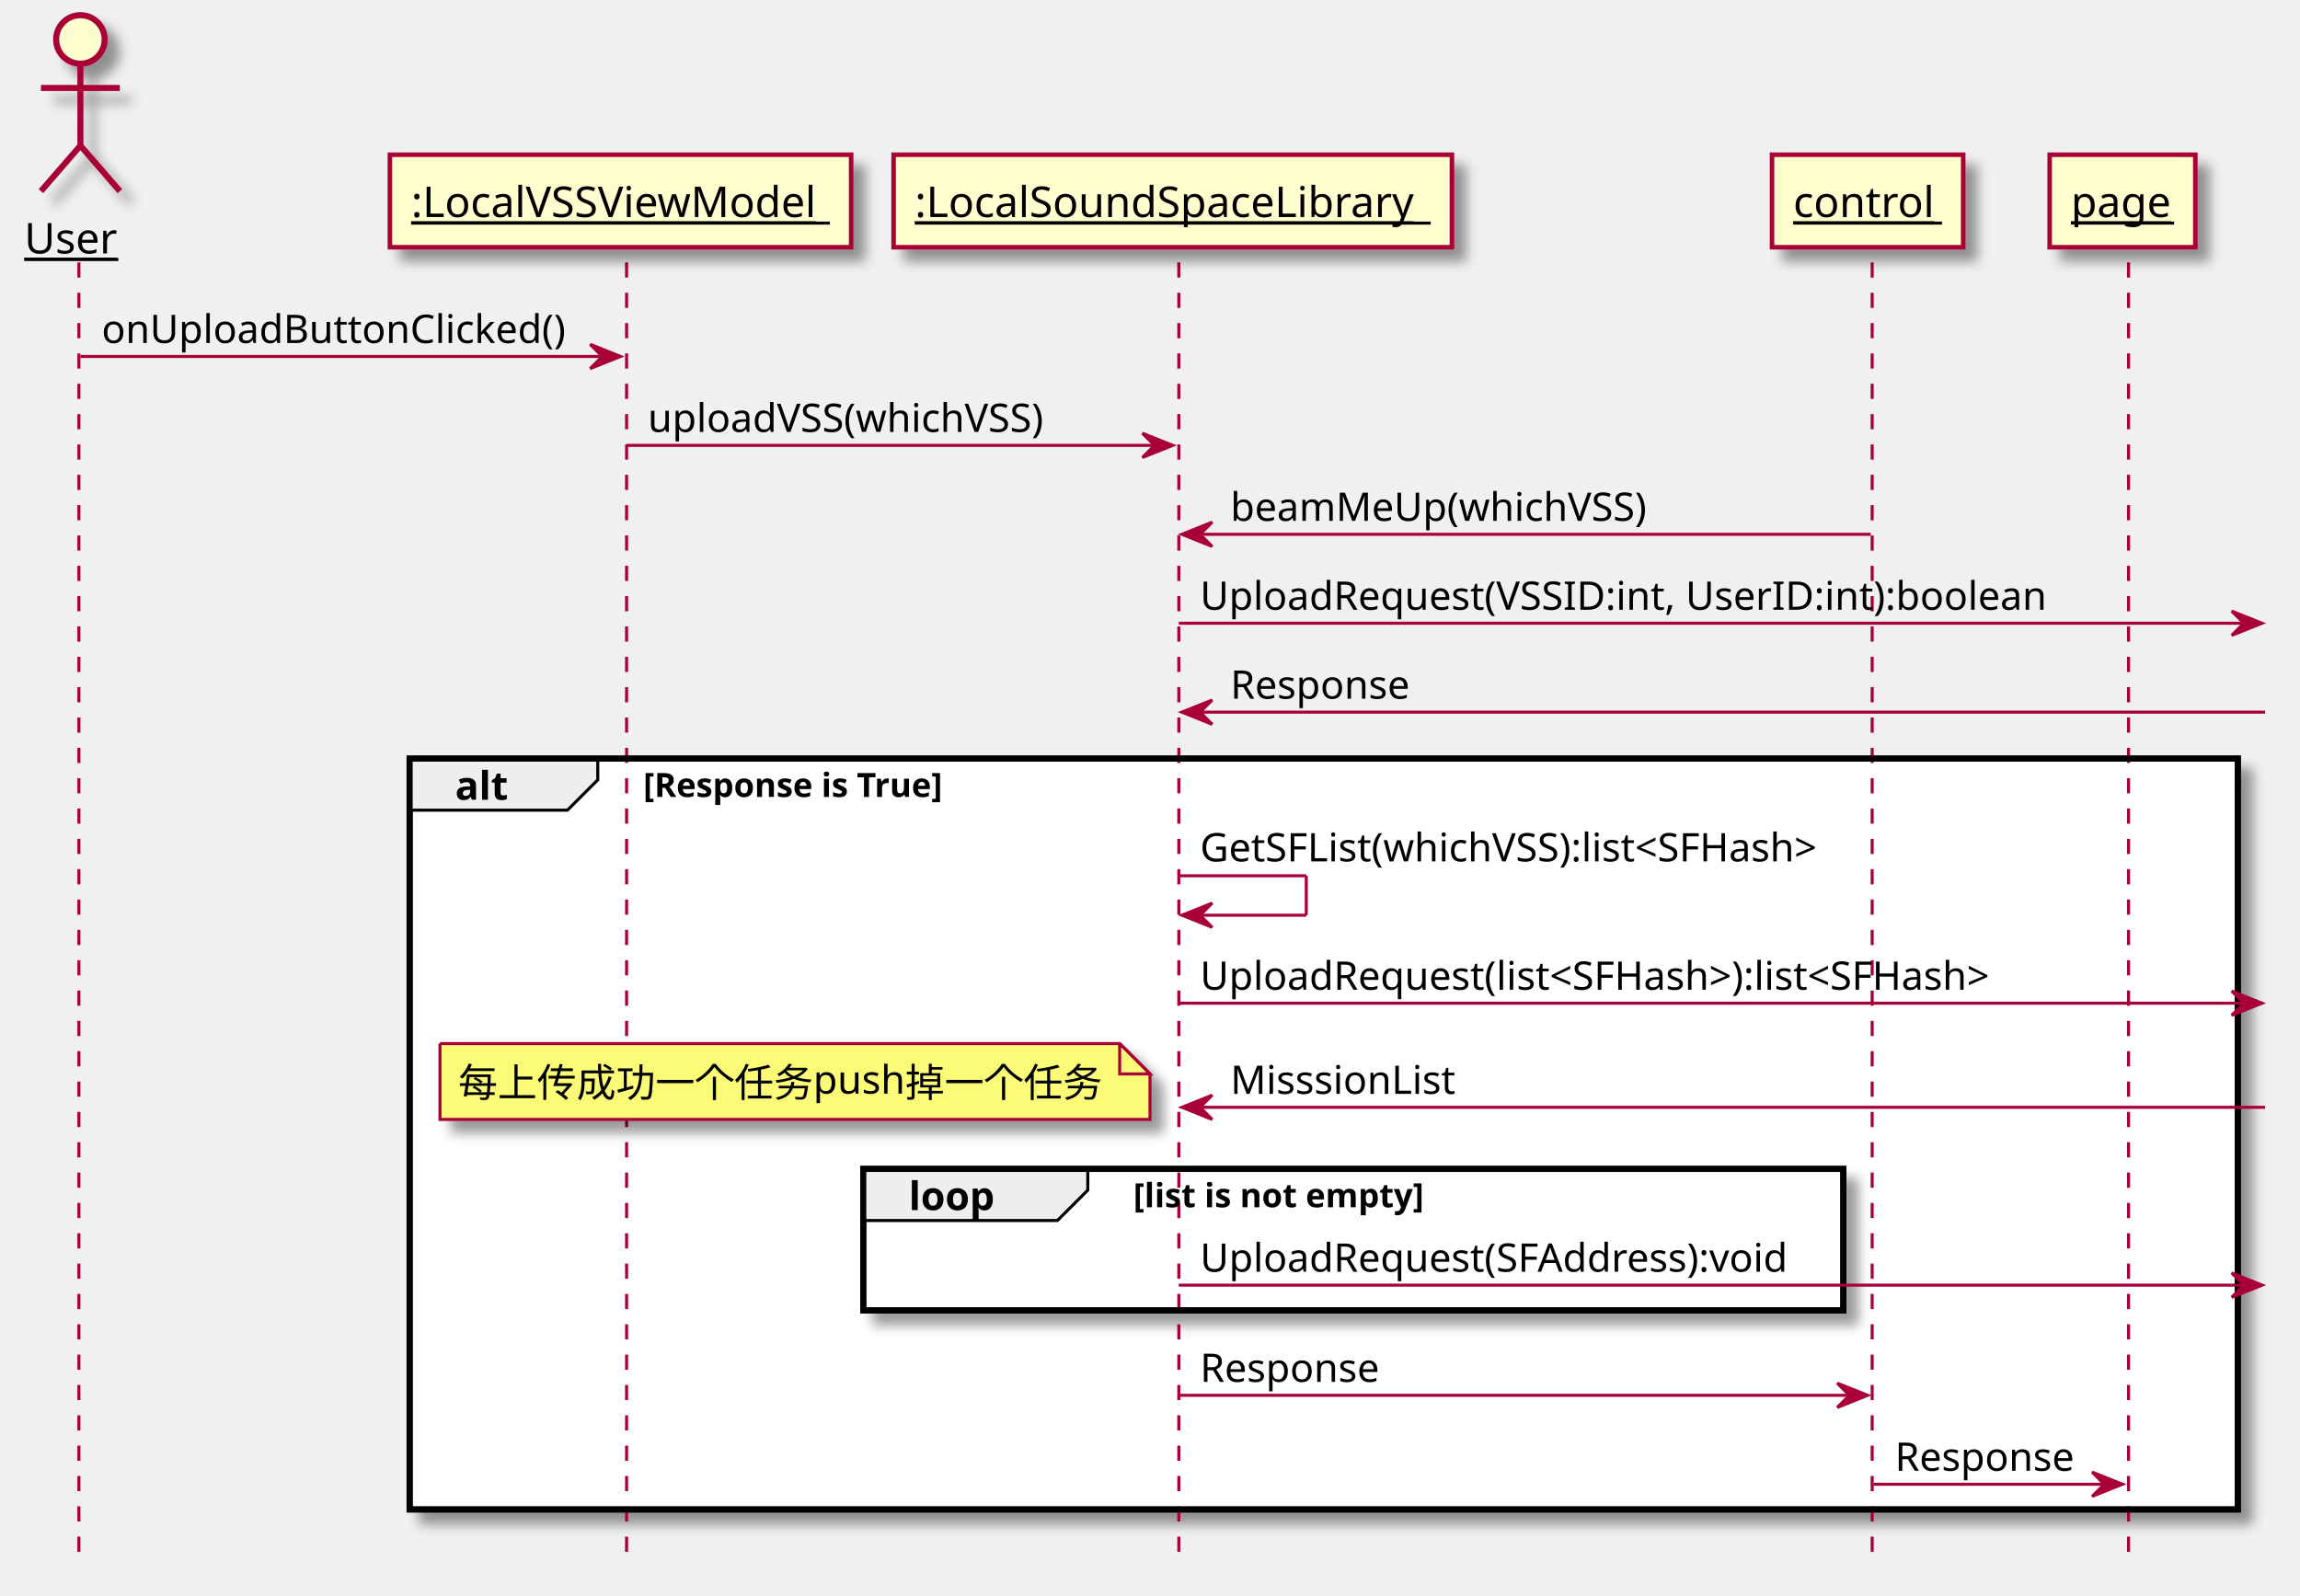
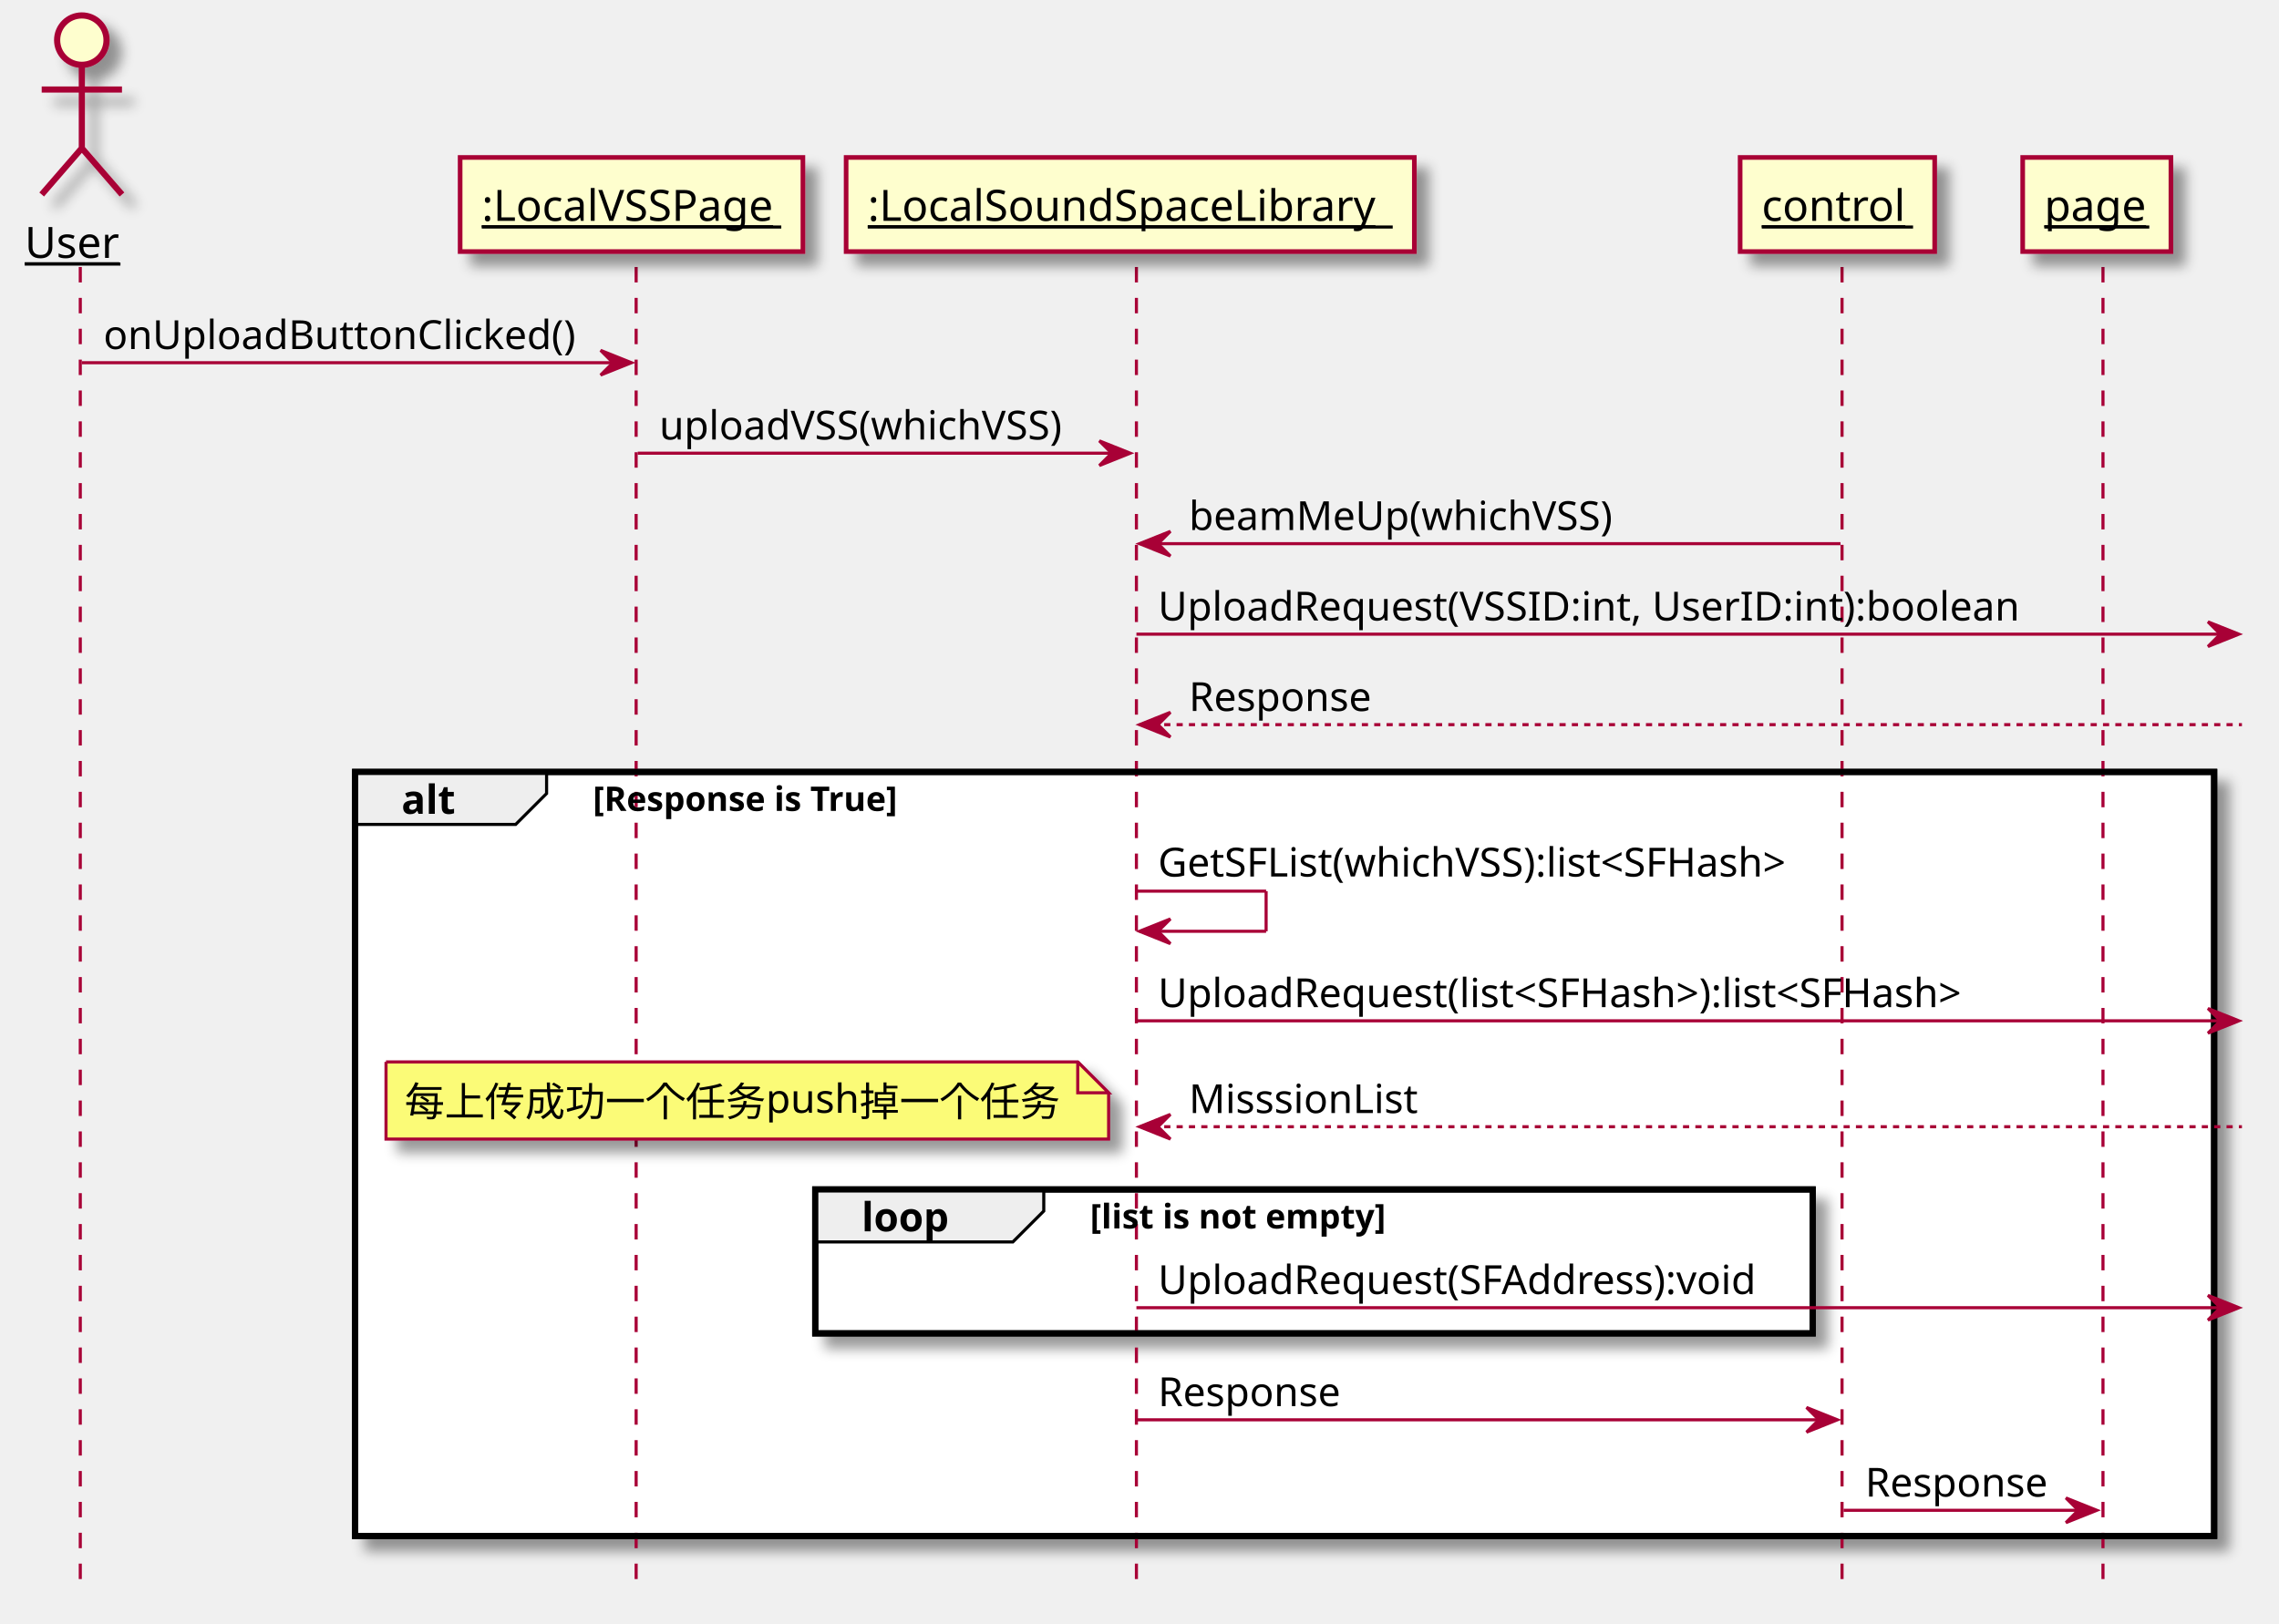
- <svg xmlns="http://www.w3.org/2000/svg" contentScriptType="application/ecmascript" contentStyleType="text/css" height="526px" preserveAspectRatio="none" style="width:758px;height:526px;" version="1.1" viewBox="0 0 758 526" width="758px" zoomAndPan="magnify">
+ <svg xmlns="http://www.w3.org/2000/svg" contentScriptType="application/ecmascript" contentStyleType="text/css" height="526px" preserveAspectRatio="none" style="width:738px;height:526px;" version="1.1" viewBox="0 0 738 526" width="738px" zoomAndPan="magnify">
  <defs>
-     <filter height="300%" id="f1w03ev9q8vfem" width="300%" x="-1" y="-1">
+     <filter height="300%" id="f1u9ps622yxdlr" width="300%" x="-1" y="-1">
      <feGaussianBlur result="blurOut" stdDeviation="2.0" />
      <feColorMatrix in="blurOut" result="blurOut2" type="matrix" values="0 0 0 0 0 0 0 0 0 0 0 0 0 0 0 0 0 0 .4 0" />
      <feOffset dx="4.0" dy="4.0" in="blurOut2" result="blurOut3" />
      <feBlend in="SourceGraphic" in2="blurOut3" mode="normal" />
    </filter>
  </defs>
  <g>
-     <rect fill="#FFFFFF" filter="url(#f1w03ev9q8vfem)" height="247.484" style="stroke: #000000; stroke-width: 2.0;" width="602.5" x="135" y="250.041" />
-     <rect fill="#FFFFFF" filter="url(#f1w03ev9q8vfem)" height="46.621" style="stroke: #000000; stroke-width: 2.0;" width="323" x="284.5" y="385.283" />
+     <rect fill="#FFFFFF" filter="url(#f1u9ps622yxdlr)" height="247.484" style="stroke: #000000; stroke-width: 2.0;" width="602" x="115" y="250.041" />
+     <rect fill="#FFFFFF" filter="url(#f1u9ps622yxdlr)" height="46.621" style="stroke: #000000; stroke-width: 2.0;" width="323" x="264" y="385.283" />
    <line style="stroke: #A80036; stroke-width: 1.0; stroke-dasharray: 5.0,5.0;" x1="26" x2="26" y1="86.488" y2="514.525" />
-     <line style="stroke: #A80036; stroke-width: 1.0; stroke-dasharray: 5.0,5.0;" x1="206.5" x2="206.5" y1="86.488" y2="514.525" />
-     <line style="stroke: #A80036; stroke-width: 1.0; stroke-dasharray: 5.0,5.0;" x1="388.5" x2="388.5" y1="86.488" y2="514.525" />
-     <line style="stroke: #A80036; stroke-width: 1.0; stroke-dasharray: 5.0,5.0;" x1="617" x2="617" y1="86.488" y2="514.525" />
-     <line style="stroke: #A80036; stroke-width: 1.0; stroke-dasharray: 5.0,5.0;" x1="701.5" x2="701.5" y1="86.488" y2="514.525" />
+     <line style="stroke: #A80036; stroke-width: 1.0; stroke-dasharray: 5.0,5.0;" x1="206" x2="206" y1="86.488" y2="514.525" />
+     <line style="stroke: #A80036; stroke-width: 1.0; stroke-dasharray: 5.0,5.0;" x1="368" x2="368" y1="86.488" y2="514.525" />
+     <line style="stroke: #A80036; stroke-width: 1.0; stroke-dasharray: 5.0,5.0;" x1="596.5" x2="596.5" y1="86.488" y2="514.525" />
+     <line style="stroke: #A80036; stroke-width: 1.0; stroke-dasharray: 5.0,5.0;" x1="681" x2="681" y1="86.488" y2="514.525" />
    <text fill="#000000" font-family="sans-serif" font-size="14" lengthAdjust="spacingAndGlyphs" text-decoration="underline" textLength="31" x="8" y="83.535">User</text>
    <line style="stroke: #000000; stroke-width: 1.0;" x1="8" x2="39" y1="85.535" y2="85.535" />
-     <ellipse cx="26.5" cy="13" fill="#FEFECE" filter="url(#f1w03ev9q8vfem)" rx="8" ry="8" style="stroke: #A80036; stroke-width: 2.0;" />
-     <path d="M26.5,21 L26.5,48 M13.5,29 L39.5,29 M26.5,48 L13.5,63 M26.5,48 L39.5,63 " fill="none" filter="url(#f1w03ev9q8vfem)" style="stroke: #A80036; stroke-width: 2.0;" />
-     <rect fill="#FEFECE" filter="url(#f1w03ev9q8vfem)" height="30.488" style="stroke: #A80036; stroke-width: 1.5;" width="152" x="128.5" y="51" />
-     <text fill="#000000" font-family="sans-serif" font-size="14" lengthAdjust="spacingAndGlyphs" text-decoration="underline" textLength="138" x="135.5" y="71.535">:LocalVSSViewModel</text>
-     <line style="stroke: #000000; stroke-width: 1.0;" x1="135.5" x2="273.5" y1="73.535" y2="73.535" />
-     <rect fill="#FEFECE" filter="url(#f1w03ev9q8vfem)" height="30.488" style="stroke: #A80036; stroke-width: 1.5;" width="184" x="294.5" y="51" />
-     <text fill="#000000" font-family="sans-serif" font-size="14" lengthAdjust="spacingAndGlyphs" text-decoration="underline" textLength="170" x="301.5" y="71.535">:LocalSoundSpaceLibrary</text>
-     <line style="stroke: #000000; stroke-width: 1.0;" x1="301.5" x2="471.5" y1="73.535" y2="73.535" />
-     <rect fill="#FEFECE" filter="url(#f1w03ev9q8vfem)" height="30.488" style="stroke: #A80036; stroke-width: 1.5;" width="63" x="584" y="51" />
-     <text fill="#000000" font-family="sans-serif" font-size="14" lengthAdjust="spacingAndGlyphs" text-decoration="underline" textLength="49" x="591" y="71.535">control</text>
-     <line style="stroke: #000000; stroke-width: 1.0;" x1="591" x2="640" y1="73.535" y2="73.535" />
-     <rect fill="#FEFECE" filter="url(#f1w03ev9q8vfem)" height="30.488" style="stroke: #A80036; stroke-width: 1.5;" width="48" x="675.5" y="51" />
-     <text fill="#000000" font-family="sans-serif" font-size="14" lengthAdjust="spacingAndGlyphs" text-decoration="underline" textLength="34" x="682.5" y="71.535">page</text>
-     <line style="stroke: #000000; stroke-width: 1.0;" x1="682.5" x2="716.5" y1="73.535" y2="73.535" />
+     <ellipse cx="26.5" cy="13" fill="#FEFECE" filter="url(#f1u9ps622yxdlr)" rx="8" ry="8" style="stroke: #A80036; stroke-width: 2.0;" />
+     <path d="M26.5,21 L26.5,48 M13.5,29 L39.5,29 M26.5,48 L13.5,63 M26.5,48 L39.5,63 " fill="none" filter="url(#f1u9ps622yxdlr)" style="stroke: #A80036; stroke-width: 2.0;" />
+     <rect fill="#FEFECE" filter="url(#f1u9ps622yxdlr)" height="30.488" style="stroke: #A80036; stroke-width: 1.5;" width="111" x="149" y="51" />
+     <text fill="#000000" font-family="sans-serif" font-size="14" lengthAdjust="spacingAndGlyphs" text-decoration="underline" textLength="97" x="156" y="71.535">:LocalVSSPage</text>
+     <line style="stroke: #000000; stroke-width: 1.0;" x1="156" x2="253" y1="73.535" y2="73.535" />
+     <rect fill="#FEFECE" filter="url(#f1u9ps622yxdlr)" height="30.488" style="stroke: #A80036; stroke-width: 1.5;" width="184" x="274" y="51" />
+     <text fill="#000000" font-family="sans-serif" font-size="14" lengthAdjust="spacingAndGlyphs" text-decoration="underline" textLength="170" x="281" y="71.535">:LocalSoundSpaceLibrary</text>
+     <line style="stroke: #000000; stroke-width: 1.0;" x1="281" x2="451" y1="73.535" y2="73.535" />
+     <rect fill="#FEFECE" filter="url(#f1u9ps622yxdlr)" height="30.488" style="stroke: #A80036; stroke-width: 1.5;" width="63" x="563.5" y="51" />
+     <text fill="#000000" font-family="sans-serif" font-size="14" lengthAdjust="spacingAndGlyphs" text-decoration="underline" textLength="49" x="570.5" y="71.535">control</text>
+     <line style="stroke: #000000; stroke-width: 1.0;" x1="570.5" x2="619.5" y1="73.535" y2="73.535" />
+     <rect fill="#FEFECE" filter="url(#f1u9ps622yxdlr)" height="30.488" style="stroke: #A80036; stroke-width: 1.5;" width="48" x="655" y="51" />
+     <text fill="#000000" font-family="sans-serif" font-size="14" lengthAdjust="spacingAndGlyphs" text-decoration="underline" textLength="34" x="662" y="71.535">page</text>
+     <line style="stroke: #000000; stroke-width: 1.0;" x1="662" x2="696" y1="73.535" y2="73.535" />
    <polygon fill="#A80036" points="194.5,113.488,204.5,117.488,194.5,121.488,198.5,117.488" style="stroke: #A80036; stroke-width: 1.0;" />
    <line style="stroke: #A80036; stroke-width: 1.0;" x1="26.5" x2="200.5" y1="117.488" y2="117.488" />
    <text fill="#000000" font-family="sans-serif" font-size="13" lengthAdjust="spacingAndGlyphs" textLength="156" x="33.5" y="113.057">onUploadButtonClicked()</text>
-     <polygon fill="#A80036" points="376.5,142.799,386.5,146.799,376.5,150.799,380.5,146.799" style="stroke: #A80036; stroke-width: 1.0;" />
-     <line style="stroke: #A80036; stroke-width: 1.0;" x1="206.5" x2="382.5" y1="146.799" y2="146.799" />
+     <polygon fill="#A80036" points="356,142.799,366,146.799,356,150.799,360,146.799" style="stroke: #A80036; stroke-width: 1.0;" />
+     <line style="stroke: #A80036; stroke-width: 1.0;" x1="206.5" x2="362" y1="146.799" y2="146.799" />
    <text fill="#000000" font-family="sans-serif" font-size="13" lengthAdjust="spacingAndGlyphs" textLength="132" x="213.5" y="142.367">uploadVSS(whichVSS)</text>
-     <polygon fill="#A80036" points="399.5,172.109,389.5,176.109,399.5,180.109,395.5,176.109" style="stroke: #A80036; stroke-width: 1.0;" />
-     <line style="stroke: #A80036; stroke-width: 1.0;" x1="393.5" x2="616.5" y1="176.109" y2="176.109" />
-     <text fill="#000000" font-family="sans-serif" font-size="13" lengthAdjust="spacingAndGlyphs" textLength="136" x="405.5" y="171.678">beamMeUp(whichVSS)</text>
-     <polygon fill="#A80036" points="735.5,201.42,745.5,205.42,735.5,209.42,739.5,205.42" style="stroke: #A80036; stroke-width: 1.0;" />
-     <line style="stroke: #A80036; stroke-width: 1.0;" x1="388.5" x2="741.5" y1="205.42" y2="205.42" />
-     <text fill="#000000" font-family="sans-serif" font-size="13" lengthAdjust="spacingAndGlyphs" textLength="284" x="395.5" y="200.988">UploadRequest(VSSID:int, UserID:int):boolean</text>
-     <polygon fill="#A80036" points="399.5,230.731,389.5,234.731,399.5,238.731,395.5,234.731" style="stroke: #A80036; stroke-width: 1.0;" />
-     <line style="stroke: #A80036; stroke-width: 1.0;" x1="393.5" x2="746.5" y1="234.731" y2="234.731" />
-     <text fill="#000000" font-family="sans-serif" font-size="13" lengthAdjust="spacingAndGlyphs" textLength="60" x="405.5" y="230.299">Response</text>
-     <path d="M135,250.041 L197,250.041 L197,257.041 L187,267.041 L135,267.041 L135,250.041 " fill="#EEEEEE" style="stroke: #000000; stroke-width: 1.0;" />
-     <rect fill="none" height="247.484" style="stroke: #000000; stroke-width: 2.0;" width="602.5" x="135" y="250.041" />
-     <text fill="#000000" font-family="sans-serif" font-size="13" font-weight="bold" lengthAdjust="spacingAndGlyphs" textLength="17" x="150" y="263.609">alt</text>
-     <text fill="#000000" font-family="sans-serif" font-size="11" font-weight="bold" lengthAdjust="spacingAndGlyphs" textLength="105" x="212" y="262.676">[Response is True]</text>
-     <line style="stroke: #A80036; stroke-width: 1.0;" x1="388.5" x2="430.5" y1="288.662" y2="288.662" />
-     <line style="stroke: #A80036; stroke-width: 1.0;" x1="430.5" x2="430.5" y1="288.662" y2="301.662" />
-     <line style="stroke: #A80036; stroke-width: 1.0;" x1="389.5" x2="430.5" y1="301.662" y2="301.662" />
-     <polygon fill="#A80036" points="399.5,297.662,389.5,301.662,399.5,305.662,395.5,301.662" style="stroke: #A80036; stroke-width: 1.0;" />
-     <text fill="#000000" font-family="sans-serif" font-size="13" lengthAdjust="spacingAndGlyphs" textLength="215" x="395.5" y="283.92">GetSFList(whichVSS):list&lt;SFHash&gt;</text>
-     <polygon fill="#A80036" points="735.5,326.662,745.5,330.662,735.5,334.662,739.5,330.662" style="stroke: #A80036; stroke-width: 1.0;" />
-     <line style="stroke: #A80036; stroke-width: 1.0;" x1="388.5" x2="741.5" y1="330.662" y2="330.662" />
-     <text fill="#000000" font-family="sans-serif" font-size="13" lengthAdjust="spacingAndGlyphs" textLength="278" x="395.5" y="326.231">UploadRequest(list&lt;SFHash&gt;):list&lt;SFHash&gt;</text>
-     <polygon fill="#A80036" points="399.5,360.973,389.5,364.973,399.5,368.973,395.5,364.973" style="stroke: #A80036; stroke-width: 1.0;" />
-     <line style="stroke: #A80036; stroke-width: 1.0;" x1="393.5" x2="746.5" y1="364.973" y2="364.973" />
-     <text fill="#000000" font-family="sans-serif" font-size="13" lengthAdjust="spacingAndGlyphs" textLength="79" x="405.5" y="360.541">MisssionList</text>
-     <path d="M145,343.973 L145,368.973 L379,368.973 L379,353.973 L369,343.973 L145,343.973 " fill="#FBFB77" filter="url(#f1w03ev9q8vfem)" style="stroke: #A80036; stroke-width: 1.0;" />
-     <path d="M369,343.973 L369,353.973 L379,353.973 L369,343.973 " fill="#FBFB77" style="stroke: #A80036; stroke-width: 1.0;" />
-     <text fill="#000000" font-family="sans-serif" font-size="13" lengthAdjust="spacingAndGlyphs" textLength="213" x="151" y="361.541">每上传成功一个任务push掉一个任务</text>
-     <path d="M284.5,385.283 L358.5,385.283 L358.5,392.283 L348.5,402.283 L284.5,402.283 L284.5,385.283 " fill="#EEEEEE" style="stroke: #000000; stroke-width: 1.0;" />
-     <rect fill="none" height="46.621" style="stroke: #000000; stroke-width: 2.0;" width="323" x="284.5" y="385.283" />
-     <text fill="#000000" font-family="sans-serif" font-size="13" font-weight="bold" lengthAdjust="spacingAndGlyphs" textLength="29" x="299.5" y="398.852">loop</text>
-     <text fill="#000000" font-family="sans-serif" font-size="11" font-weight="bold" lengthAdjust="spacingAndGlyphs" textLength="100" x="373.5" y="397.918">[list is not empty]</text>
-     <polygon fill="#A80036" points="735.5,419.594,745.5,423.594,735.5,427.594,739.5,423.594" style="stroke: #A80036; stroke-width: 1.0;" />
-     <line style="stroke: #A80036; stroke-width: 1.0;" x1="388.5" x2="741.5" y1="423.594" y2="423.594" />
-     <text fill="#000000" font-family="sans-serif" font-size="13" lengthAdjust="spacingAndGlyphs" textLength="198" x="395.5" y="419.162">UploadRequest(SFAddress):void</text>
-     <polygon fill="#A80036" points="605.5,455.904,615.5,459.904,605.5,463.904,609.5,459.904" style="stroke: #A80036; stroke-width: 1.0;" />
-     <line style="stroke: #A80036; stroke-width: 1.0;" x1="388.5" x2="611.5" y1="459.904" y2="459.904" />
-     <text fill="#000000" font-family="sans-serif" font-size="13" lengthAdjust="spacingAndGlyphs" textLength="60" x="395.5" y="455.473">Response</text>
-     <polygon fill="#A80036" points="689.5,485.215,699.5,489.215,689.5,493.215,693.5,489.215" style="stroke: #A80036; stroke-width: 1.0;" />
-     <line style="stroke: #A80036; stroke-width: 1.0;" x1="617.5" x2="695.5" y1="489.215" y2="489.215" />
-     <text fill="#000000" font-family="sans-serif" font-size="13" lengthAdjust="spacingAndGlyphs" textLength="60" x="624.5" y="484.783">Response</text>
+     <polygon fill="#A80036" points="379,172.109,369,176.109,379,180.109,375,176.109" style="stroke: #A80036; stroke-width: 1.0;" />
+     <line style="stroke: #A80036; stroke-width: 1.0;" x1="373" x2="596" y1="176.109" y2="176.109" />
+     <text fill="#000000" font-family="sans-serif" font-size="13" lengthAdjust="spacingAndGlyphs" textLength="136" x="385" y="171.678">beamMeUp(whichVSS)</text>
+     <polygon fill="#A80036" points="715,201.42,725,205.42,715,209.42,719,205.42" style="stroke: #A80036; stroke-width: 1.0;" />
+     <line style="stroke: #A80036; stroke-width: 1.0;" x1="368" x2="721" y1="205.42" y2="205.42" />
+     <text fill="#000000" font-family="sans-serif" font-size="13" lengthAdjust="spacingAndGlyphs" textLength="284" x="375" y="200.988">UploadRequest(VSSID:int, UserID:int):boolean</text>
+     <polygon fill="#A80036" points="379,230.731,369,234.731,379,238.731,375,234.731" style="stroke: #A80036; stroke-width: 1.0;" />
+     <line style="stroke: #A80036; stroke-width: 1.0; stroke-dasharray: 2.0,2.0;" x1="373" x2="726" y1="234.731" y2="234.731" />
+     <text fill="#000000" font-family="sans-serif" font-size="13" lengthAdjust="spacingAndGlyphs" textLength="60" x="385" y="230.299">Response</text>
+     <path d="M115,250.041 L177,250.041 L177,257.041 L167,267.041 L115,267.041 L115,250.041 " fill="#EEEEEE" style="stroke: #000000; stroke-width: 1.0;" />
+     <rect fill="none" height="247.484" style="stroke: #000000; stroke-width: 2.0;" width="602" x="115" y="250.041" />
+     <text fill="#000000" font-family="sans-serif" font-size="13" font-weight="bold" lengthAdjust="spacingAndGlyphs" textLength="17" x="130" y="263.609">alt</text>
+     <text fill="#000000" font-family="sans-serif" font-size="11" font-weight="bold" lengthAdjust="spacingAndGlyphs" textLength="105" x="192" y="262.676">[Response is True]</text>
+     <line style="stroke: #A80036; stroke-width: 1.0;" x1="368" x2="410" y1="288.662" y2="288.662" />
+     <line style="stroke: #A80036; stroke-width: 1.0;" x1="410" x2="410" y1="288.662" y2="301.662" />
+     <line style="stroke: #A80036; stroke-width: 1.0;" x1="369" x2="410" y1="301.662" y2="301.662" />
+     <polygon fill="#A80036" points="379,297.662,369,301.662,379,305.662,375,301.662" style="stroke: #A80036; stroke-width: 1.0;" />
+     <text fill="#000000" font-family="sans-serif" font-size="13" lengthAdjust="spacingAndGlyphs" textLength="215" x="375" y="283.92">GetSFList(whichVSS):list&lt;SFHash&gt;</text>
+     <polygon fill="#A80036" points="715,326.662,725,330.662,715,334.662,719,330.662" style="stroke: #A80036; stroke-width: 1.0;" />
+     <line style="stroke: #A80036; stroke-width: 1.0;" x1="368" x2="721" y1="330.662" y2="330.662" />
+     <text fill="#000000" font-family="sans-serif" font-size="13" lengthAdjust="spacingAndGlyphs" textLength="278" x="375" y="326.231">UploadRequest(list&lt;SFHash&gt;):list&lt;SFHash&gt;</text>
+     <polygon fill="#A80036" points="379,360.973,369,364.973,379,368.973,375,364.973" style="stroke: #A80036; stroke-width: 1.0;" />
+     <line style="stroke: #A80036; stroke-width: 1.0; stroke-dasharray: 2.0,2.0;" x1="373" x2="726" y1="364.973" y2="364.973" />
+     <text fill="#000000" font-family="sans-serif" font-size="13" lengthAdjust="spacingAndGlyphs" textLength="79" x="385" y="360.541">MisssionList</text>
+     <path d="M125,343.973 L125,368.973 L359,368.973 L359,353.973 L349,343.973 L125,343.973 " fill="#FBFB77" filter="url(#f1u9ps622yxdlr)" style="stroke: #A80036; stroke-width: 1.0;" />
+     <path d="M349,343.973 L349,353.973 L359,353.973 L349,343.973 " fill="#FBFB77" style="stroke: #A80036; stroke-width: 1.0;" />
+     <text fill="#000000" font-family="sans-serif" font-size="13" lengthAdjust="spacingAndGlyphs" textLength="213" x="131" y="361.541">每上传成功一个任务push掉一个任务</text>
+     <path d="M264,385.283 L338,385.283 L338,392.283 L328,402.283 L264,402.283 L264,385.283 " fill="#EEEEEE" style="stroke: #000000; stroke-width: 1.0;" />
+     <rect fill="none" height="46.621" style="stroke: #000000; stroke-width: 2.0;" width="323" x="264" y="385.283" />
+     <text fill="#000000" font-family="sans-serif" font-size="13" font-weight="bold" lengthAdjust="spacingAndGlyphs" textLength="29" x="279" y="398.852">loop</text>
+     <text fill="#000000" font-family="sans-serif" font-size="11" font-weight="bold" lengthAdjust="spacingAndGlyphs" textLength="100" x="353" y="397.918">[list is not empty]</text>
+     <polygon fill="#A80036" points="715,419.594,725,423.594,715,427.594,719,423.594" style="stroke: #A80036; stroke-width: 1.0;" />
+     <line style="stroke: #A80036; stroke-width: 1.0;" x1="368" x2="721" y1="423.594" y2="423.594" />
+     <text fill="#000000" font-family="sans-serif" font-size="13" lengthAdjust="spacingAndGlyphs" textLength="198" x="375" y="419.162">UploadRequest(SFAddress):void</text>
+     <polygon fill="#A80036" points="585,455.904,595,459.904,585,463.904,589,459.904" style="stroke: #A80036; stroke-width: 1.0;" />
+     <line style="stroke: #A80036; stroke-width: 1.0;" x1="368" x2="591" y1="459.904" y2="459.904" />
+     <text fill="#000000" font-family="sans-serif" font-size="13" lengthAdjust="spacingAndGlyphs" textLength="60" x="375" y="455.473">Response</text>
+     <polygon fill="#A80036" points="669,485.215,679,489.215,669,493.215,673,489.215" style="stroke: #A80036; stroke-width: 1.0;" />
+     <line style="stroke: #A80036; stroke-width: 1.0;" x1="597" x2="675" y1="489.215" y2="489.215" />
+     <text fill="#000000" font-family="sans-serif" font-size="13" lengthAdjust="spacingAndGlyphs" textLength="60" x="604" y="484.783">Response</text>
  </g>
</svg>
